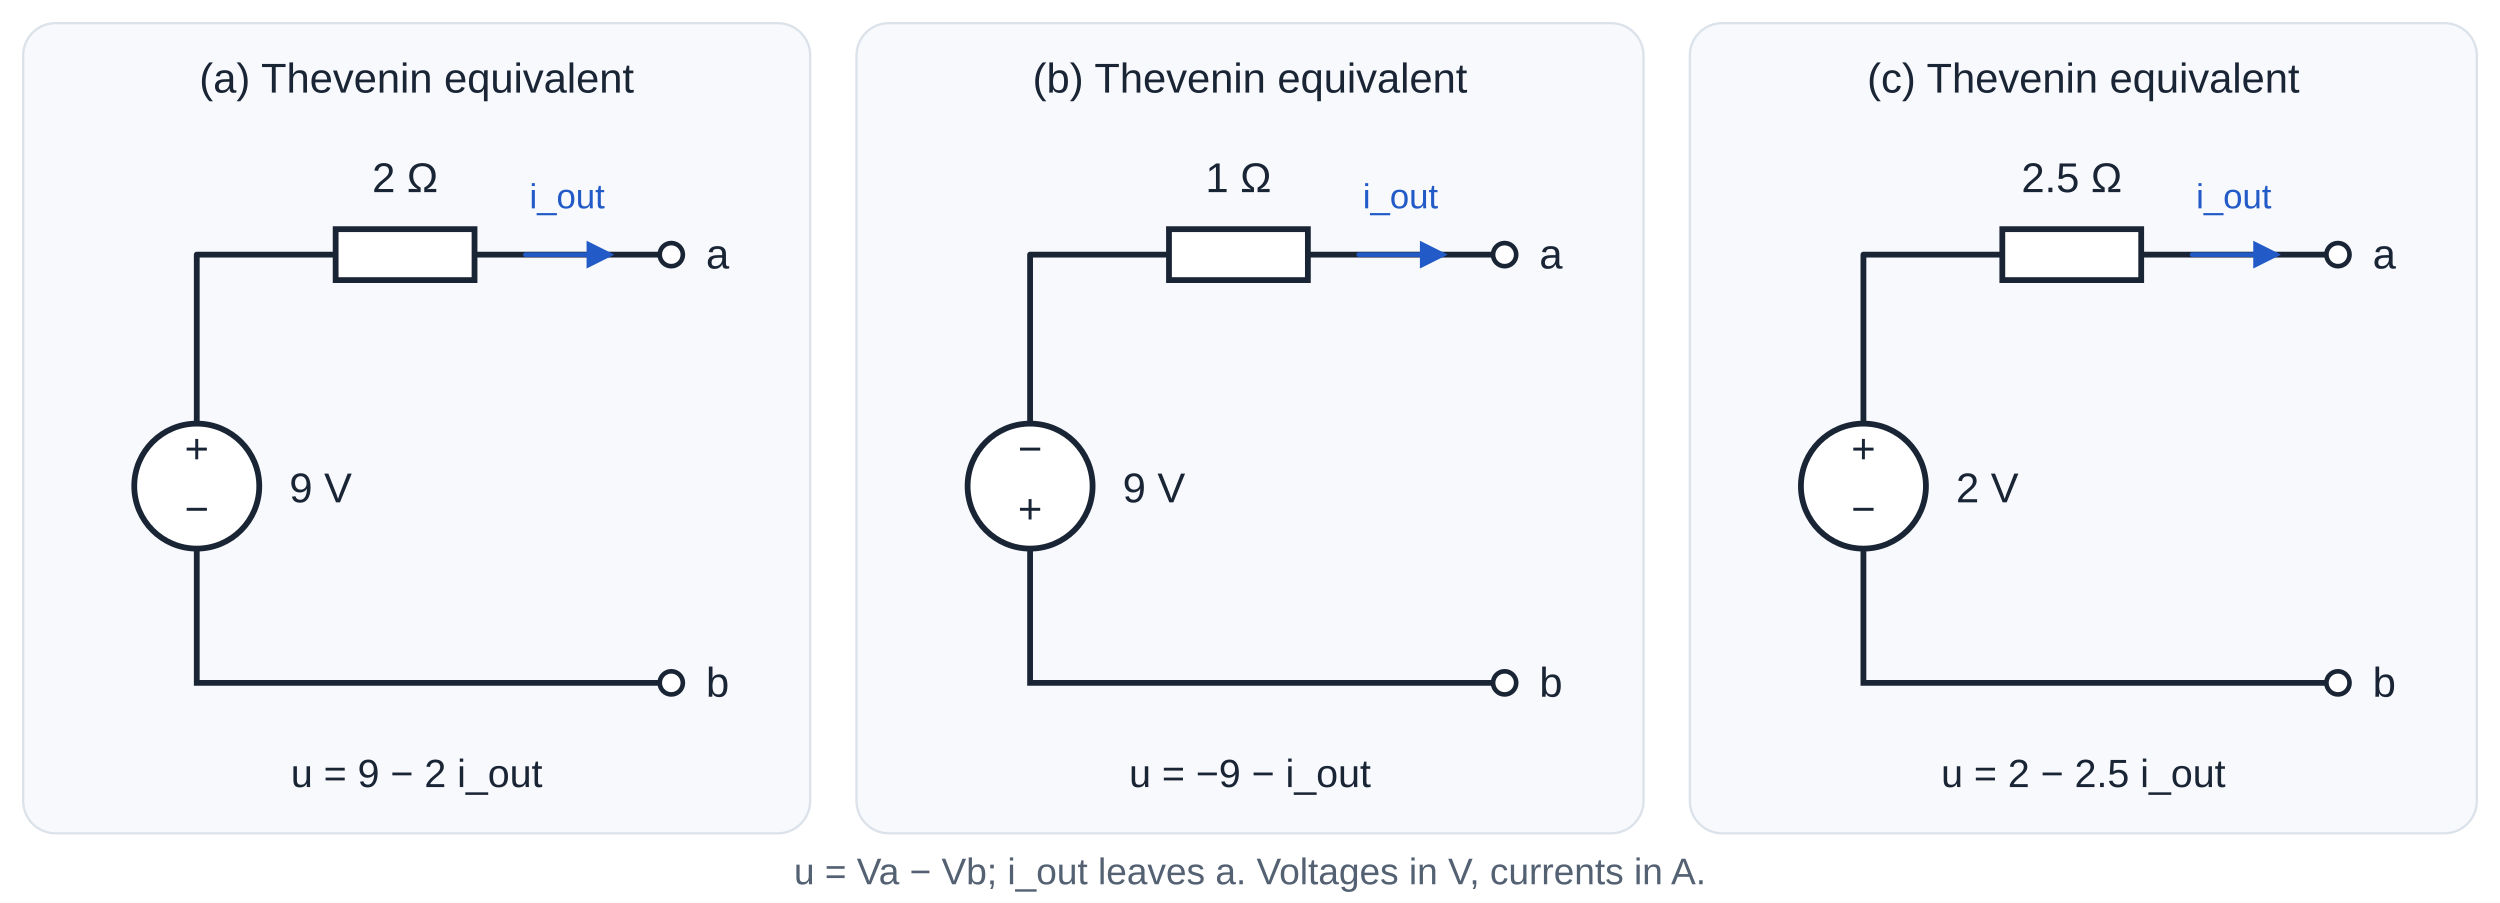
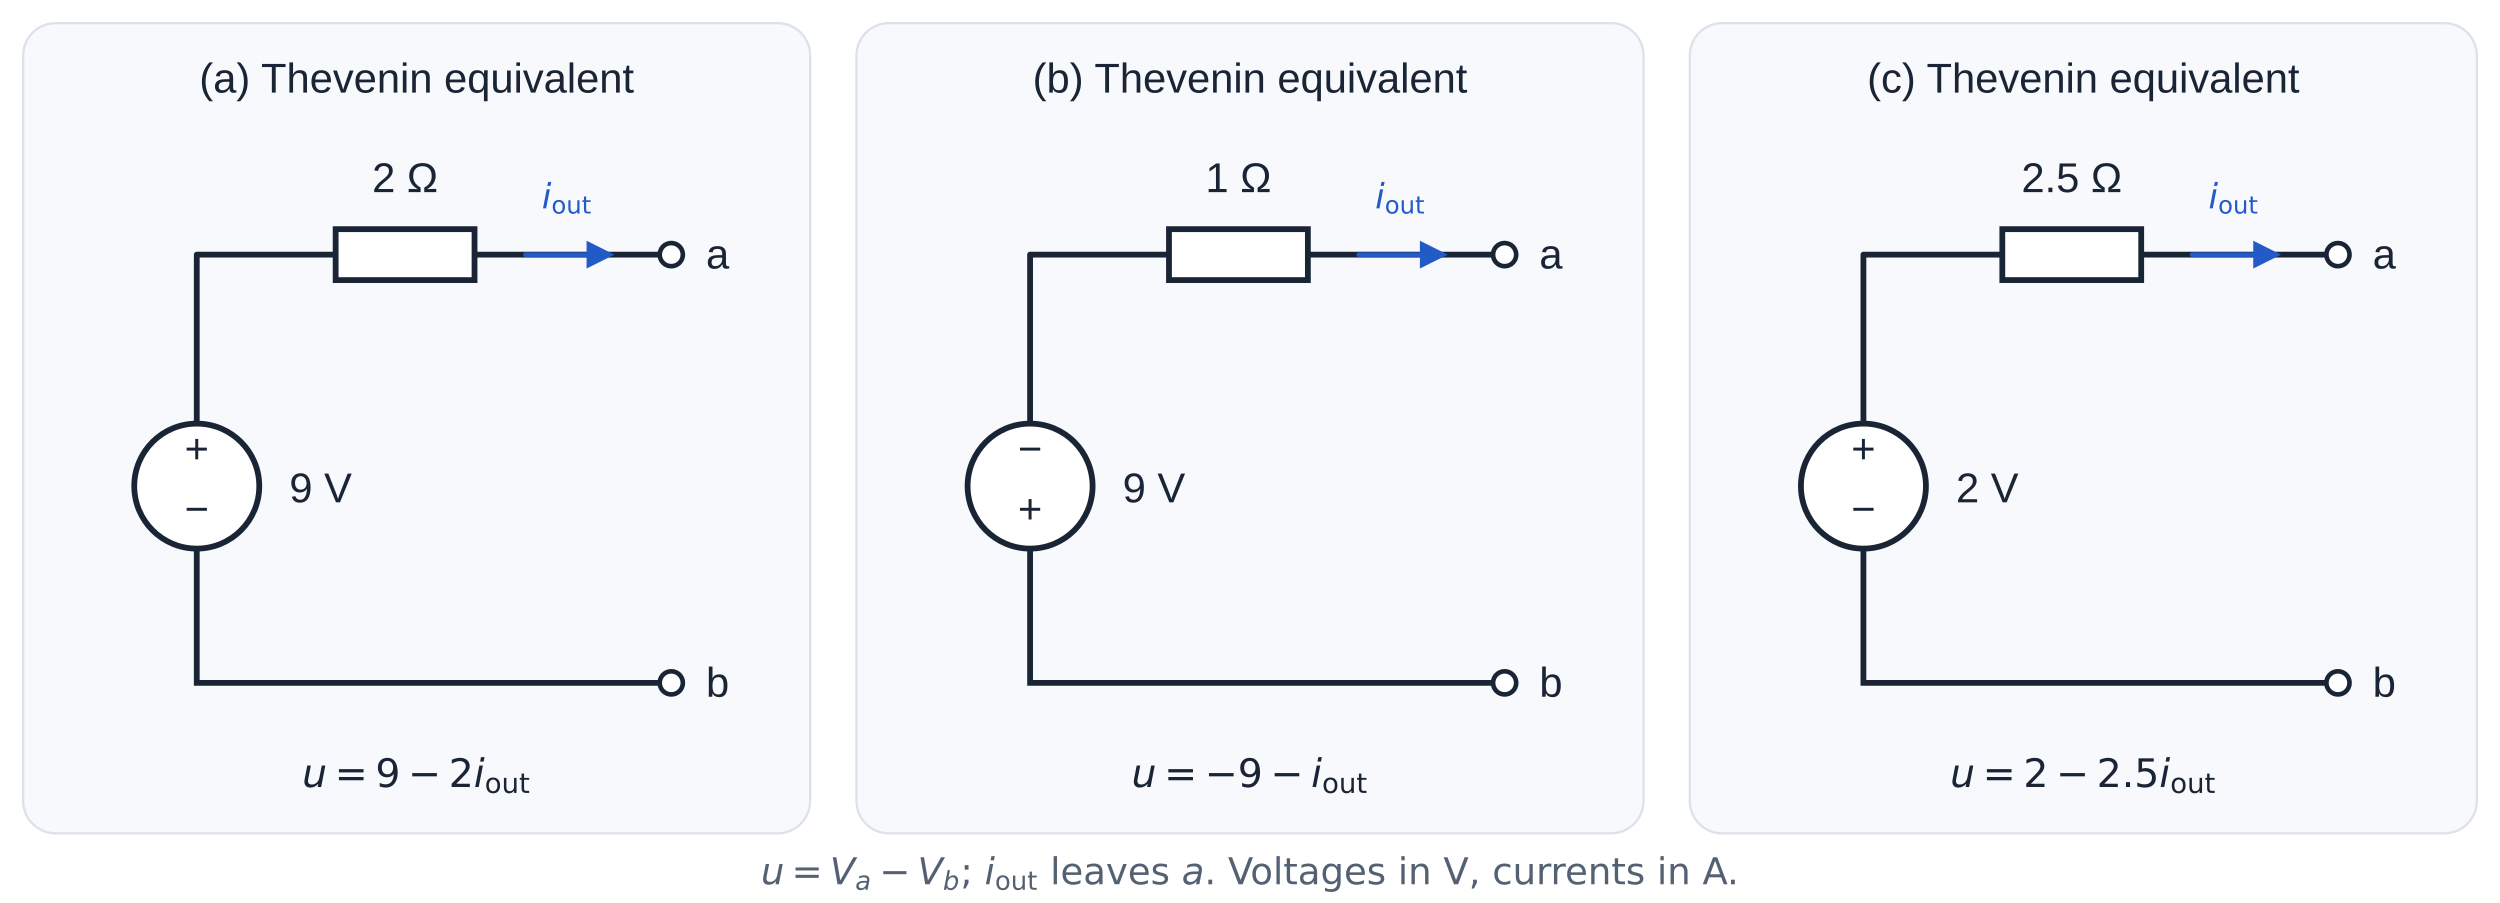
<svg xmlns="http://www.w3.org/2000/svg" width="1080" height="390" viewBox="0 0 1080 390" role="img">
  <defs>
    <marker id="arr" viewBox="0 0 10 10" refX="8" refY="5" markerWidth="6" markerHeight="6" orient="auto">
      <path d="M0 0L10 5L0 10Z" fill="#225ac7" />
    </marker>
  </defs>
  <rect width="100%" height="100%" fill="white" />
  <g font-family="Arial,sans-serif" fill="#192435" font-size="18" stroke-linecap="round">
    <g transform="translate(10,10)">
      <rect width="340" height="350" rx="14" fill="#f7f9fc" stroke="#dce2ea" />
      <text x="170" y="30" text-anchor="middle">(a) Thevenin equivalent</text>
      <path d="M75 100H135M195 100H280M75 100V173M75 227V285H280" fill="none" stroke="#192435" stroke-width="2.5" />
      <rect x="135" y="89" width="60" height="22" fill="white" stroke="#192435" stroke-width="2.5" />
      <text x="165" y="73" text-anchor="middle">2 Ω</text>
      <circle cx="75" cy="200" r="27" fill="white" stroke="#192435" stroke-width="2.5" />
      <text x="75" y="190" text-anchor="middle">+</text>
      <text x="75" y="216" text-anchor="middle">−</text>
      <text x="115" y="207">9 V</text>
      <circle cx="280" cy="100" r="5" fill="white" stroke="#192435" stroke-width="2" />
      <circle cx="280" cy="285" r="5" fill="white" stroke="#192435" stroke-width="2" />
      <text x="295" y="106">a</text>
      <text x="295" y="291">b</text>
      <path d="M217 100H253" fill="none" stroke="#225ac7" stroke-width="2" marker-end="url(#arr)" />
-       <text x="235" y="80" text-anchor="middle" fill="#225ac7" font-size="15">i_out</text>
-       <text x="170" y="330" text-anchor="middle" font-size="17">u = 9 − 2 i_out</text>
+       <g role="img" data-math-label="true" aria-label="i_out">
+         <path d="M226.797 68.6 L228.145 68.6 L227.814 70.309 L226.466 70.309 L226.797 68.6 Z M226.18 71.795 L227.528 71.795 L225.925 79.998 L224.577 79.998 L226.18 71.795 Z M231.431 77.167 Q230.673 77.167 230.232 77.759 Q229.791 78.351 229.791 79.381 Q229.791 80.412 230.229 81.004 Q230.669 81.596 231.431 81.596 Q232.186 81.596 232.626 81.002 Q233.067 80.407 233.067 79.381 Q233.067 78.361 232.626 77.764 Q232.186 77.167 231.431 77.167 Z M231.431 76.368 Q232.662 76.368 233.364 77.168 Q234.068 77.967 234.068 79.381 Q234.068 80.791 233.364 81.595 Q232.662 82.397 231.431 82.397 Q230.196 82.397 229.496 81.595 Q228.797 80.791 228.797 79.381 Q228.797 77.967 229.496 77.168 Q230.196 76.368 231.431 76.368 Z M235.534 79.982 L235.534 76.505 L236.477 76.505 L236.477 79.946 Q236.477 80.761 236.794 81.17 Q237.112 81.577 237.749 81.577 Q238.512 81.577 238.955 81.089 Q239.399 80.602 239.399 79.76 L239.399 76.505 L240.343 76.505 L240.343 82.248 L239.399 82.248 L239.399 81.365 Q239.056 81.888 238.602 82.143 Q238.149 82.397 237.549 82.397 Q236.559 82.397 236.046 81.782 Q235.534 81.166 235.534 79.982 Z M237.908 76.368 L237.908 76.368 Z M243.219 74.875 L243.219 76.505 L245.162 76.505 L245.162 77.239 L243.219 77.239 L243.219 80.356 Q243.219 81.058 243.411 81.258 Q243.603 81.459 244.194 81.459 L245.162 81.459 L245.162 82.248 L244.194 82.248 Q243.101 82.248 242.686 81.841 Q242.271 81.432 242.271 80.356 L242.271 77.239 L241.579 77.239 L241.579 76.505 L242.271 76.505 L242.271 74.875 L243.219 74.875 Z" fill="#225ac7" stroke="none" data-math-glyph="true" />
+       </g>
+       <g role="img" data-math-label="true" aria-label="u = 9 − 2 i_out">
+         <path d="M121.667 326.31 L122.756 320.7 L124.291 320.7 L123.202 326.255 Q123.12 326.661 123.083 326.951 Q123.045 327.24 123.045 327.431 Q123.045 328.138 123.476 328.526 Q123.909 328.911 124.698 328.911 Q125.925 328.911 126.82 328.082 Q127.718 327.251 127.991 325.846 L129.014 320.7 L130.541 320.7 L128.74 329.997 L127.213 329.997 L127.519 328.536 Q126.873 329.349 125.981 329.795 Q125.088 330.239 124.084 330.239 Q122.862 330.239 122.182 329.57 Q121.502 328.9 121.502 327.705 Q121.502 327.458 121.542 327.083 Q121.585 326.709 121.667 326.31 Z M136.417 322.278 L147.058 322.278 L147.058 323.673 L136.417 323.673 L136.417 322.278 Z M136.417 325.665 L147.058 325.665 L147.058 327.075 L136.417 327.075 L136.417 325.665 Z M154.04 329.74 L154.04 328.212 Q154.672 328.512 155.318 328.669 Q155.966 328.826 156.59 328.826 Q158.25 328.826 159.124 327.71 Q160.001 326.595 160.125 324.318 Q159.645 325.033 158.904 325.415 Q158.165 325.798 157.27 325.798 Q155.411 325.798 154.327 324.674 Q153.243 323.548 153.243 321.596 Q153.243 319.688 154.372 318.536 Q155.501 317.38 157.376 317.38 Q159.528 317.38 160.659 319.03 Q161.794 320.677 161.794 323.814 Q161.794 326.743 160.402 328.491 Q159.012 330.239 156.664 330.239 Q156.032 330.239 155.384 330.114 Q154.739 329.989 154.04 329.74 Z M157.376 324.486 Q158.505 324.486 159.164 323.715 Q159.825 322.942 159.825 321.596 Q159.825 320.26 159.164 319.484 Q158.505 318.708 157.376 318.708 Q156.247 318.708 155.589 319.484 Q154.93 320.26 154.93 321.596 Q154.93 322.942 155.589 323.715 Q156.247 324.486 157.376 324.486 Z M168.101 323.962 L178.742 323.962 L178.742 325.373 L168.101 325.373 L168.101 323.962 Z M187.119 328.587 L192.97 328.587 L192.97 329.997 L185.102 329.997 L185.102 328.587 Q186.056 327.599 187.703 325.936 Q189.352 324.27 189.775 323.787 Q190.58 322.884 190.898 322.257 Q191.22 321.63 191.22 321.025 Q191.22 320.036 190.526 319.415 Q189.833 318.791 188.72 318.791 Q187.931 318.791 187.055 319.064 Q186.181 319.338 185.185 319.896 L185.185 318.201 Q186.197 317.795 187.076 317.587 Q187.958 317.38 188.688 317.38 Q190.614 317.38 191.759 318.344 Q192.904 319.306 192.904 320.916 Q192.904 321.681 192.617 322.366 Q192.333 323.049 191.576 323.978 Q191.369 324.22 190.256 325.37 Q189.145 326.52 187.119 328.587 Z M197.786 317.08 L199.313 317.08 L198.939 319.016 L197.411 319.016 L197.786 317.08 Z M197.087 320.7 L198.614 320.7 L196.798 329.997 L195.27 329.997 L197.087 320.7 Z M203.038 326.789 Q202.179 326.789 201.679 327.46 Q201.179 328.131 201.179 329.299 Q201.179 330.467 201.675 331.138 Q202.174 331.809 203.038 331.809 Q203.894 331.809 204.392 331.136 Q204.892 330.461 204.892 329.299 Q204.892 328.142 204.392 327.466 Q203.894 326.789 203.038 326.789 Z M203.038 325.883 Q204.433 325.883 205.229 326.791 Q206.026 327.696 206.026 329.299 Q206.026 330.896 205.229 331.807 Q204.433 332.717 203.038 332.717 Q201.638 332.717 200.844 331.807 Q200.052 330.896 200.052 329.299 Q200.052 327.696 200.844 326.791 Q201.638 325.883 203.038 325.883 Z M207.688 329.98 L207.688 326.04 L208.757 326.04 L208.757 329.939 Q208.757 330.863 209.116 331.326 Q209.477 331.787 210.198 331.787 Q211.063 331.787 211.565 331.235 Q212.069 330.682 212.069 329.729 L212.069 326.04 L213.138 326.04 L213.138 332.547 L212.069 332.547 L212.069 331.547 Q211.68 332.14 211.165 332.428 Q210.652 332.717 209.971 332.717 Q208.85 332.717 208.268 332.019 Q207.688 331.322 207.688 329.98 Z M210.378 325.883 L210.378 325.883 Z M216.398 324.191 L216.398 326.04 L218.599 326.04 L218.599 326.871 L216.398 326.871 L216.398 330.403 Q216.398 331.199 216.615 331.426 Q216.833 331.653 217.502 331.653 L218.599 331.653 L218.599 332.547 L217.502 332.547 Q216.264 332.547 215.793 332.086 Q215.323 331.623 215.323 330.403 L215.323 326.871 L214.538 326.871 L214.538 326.04 L215.323 326.04 L215.323 324.191 L216.398 324.191 Z" fill="#192435" stroke="none" data-math-glyph="true" />
+       </g>
    </g>
    <g transform="translate(370,10)">
      <rect width="340" height="350" rx="14" fill="#f7f9fc" stroke="#dce2ea" />
      <text x="170" y="30" text-anchor="middle">(b) Thevenin equivalent</text>
      <path d="M75 100H135M195 100H280M75 100V173M75 227V285H280" fill="none" stroke="#192435" stroke-width="2.5" />
      <rect x="135" y="89" width="60" height="22" fill="white" stroke="#192435" stroke-width="2.5" />
      <text x="165" y="73" text-anchor="middle">1 Ω</text>
      <circle cx="75" cy="200" r="27" fill="white" stroke="#192435" stroke-width="2.5" />
      <text x="75" y="190" text-anchor="middle">−</text>
      <text x="75" y="216" text-anchor="middle">+</text>
      <text x="115" y="207">9 V</text>
      <circle cx="280" cy="100" r="5" fill="white" stroke="#192435" stroke-width="2" />
      <circle cx="280" cy="285" r="5" fill="white" stroke="#192435" stroke-width="2" />
      <text x="295" y="106">a</text>
      <text x="295" y="291">b</text>
      <path d="M217 100H253" fill="none" stroke="#225ac7" stroke-width="2" marker-end="url(#arr)" />
-       <text x="235" y="80" text-anchor="middle" fill="#225ac7" font-size="15">i_out</text>
-       <text x="170" y="330" text-anchor="middle" font-size="17">u = −9 − i_out</text>
+       <g role="img" data-math-label="true" aria-label="i_out">
+         <path d="M226.797 68.6 L228.145 68.6 L227.814 70.309 L226.466 70.309 L226.797 68.6 Z M226.18 71.795 L227.528 71.795 L225.925 79.998 L224.577 79.998 L226.18 71.795 Z M231.431 77.167 Q230.673 77.167 230.232 77.759 Q229.791 78.351 229.791 79.381 Q229.791 80.412 230.229 81.004 Q230.669 81.596 231.431 81.596 Q232.186 81.596 232.626 81.002 Q233.067 80.407 233.067 79.381 Q233.067 78.361 232.626 77.764 Q232.186 77.167 231.431 77.167 Z M231.431 76.368 Q232.662 76.368 233.364 77.168 Q234.068 77.967 234.068 79.381 Q234.068 80.791 233.364 81.595 Q232.662 82.397 231.431 82.397 Q230.196 82.397 229.496 81.595 Q228.797 80.791 228.797 79.381 Q228.797 77.967 229.496 77.168 Q230.196 76.368 231.431 76.368 Z M235.534 79.982 L235.534 76.505 L236.477 76.505 L236.477 79.946 Q236.477 80.761 236.794 81.17 Q237.112 81.577 237.749 81.577 Q238.512 81.577 238.955 81.089 Q239.399 80.602 239.399 79.76 L239.399 76.505 L240.343 76.505 L240.343 82.248 L239.399 82.248 L239.399 81.365 Q239.056 81.888 238.602 82.143 Q238.149 82.397 237.549 82.397 Q236.559 82.397 236.046 81.782 Q235.534 81.166 235.534 79.982 Z M237.908 76.368 L237.908 76.368 Z M243.219 74.875 L243.219 76.505 L245.162 76.505 L245.162 77.239 L243.219 77.239 L243.219 80.356 Q243.219 81.058 243.411 81.258 Q243.603 81.459 244.194 81.459 L245.162 81.459 L245.162 82.248 L244.194 82.248 Q243.101 82.248 242.686 81.841 Q242.271 81.432 242.271 80.356 L242.271 77.239 L241.579 77.239 L241.579 76.505 L242.271 76.505 L242.271 74.875 L243.219 74.875 Z" fill="#225ac7" stroke="none" data-math-glyph="true" />
+       </g>
+       <g role="img" data-math-label="true" aria-label="u = −9 − i_out">
+         <path d="M119.967 326.31 L121.056 320.7 L122.591 320.7 L121.502 326.255 Q121.42 326.661 121.383 326.951 Q121.345 327.24 121.345 327.431 Q121.345 328.138 121.776 328.526 Q122.209 328.911 122.998 328.911 Q124.225 328.911 125.12 328.082 Q126.018 327.251 126.291 325.846 L127.314 320.7 L128.841 320.7 L127.04 329.997 L125.513 329.997 L125.819 328.536 Q125.173 329.349 124.281 329.795 Q123.388 330.239 122.384 330.239 Q121.162 330.239 120.482 329.57 Q119.802 328.9 119.802 327.705 Q119.802 327.458 119.842 327.083 Q119.885 326.709 119.967 326.31 Z M134.717 322.278 L145.358 322.278 L145.358 323.673 L134.717 323.673 L134.717 322.278 Z M134.717 325.665 L145.358 325.665 L145.358 327.075 L134.717 327.075 L134.717 325.665 Z M152.274 323.962 L162.914 323.962 L162.914 325.373 L152.274 325.373 L152.274 323.962 Z M166.584 329.74 L166.584 328.212 Q167.216 328.512 167.862 328.669 Q168.51 328.826 169.134 328.826 Q170.794 328.826 171.668 327.71 Q172.545 326.595 172.67 324.318 Q172.189 325.033 171.448 325.415 Q170.709 325.798 169.814 325.798 Q167.955 325.798 166.871 324.674 Q165.787 323.548 165.787 321.596 Q165.787 319.688 166.916 318.536 Q168.045 317.38 169.92 317.38 Q172.072 317.38 173.203 319.03 Q174.338 320.677 174.338 323.814 Q174.338 326.743 172.946 328.491 Q171.557 330.239 169.208 330.239 Q168.576 330.239 167.928 330.114 Q167.283 329.989 166.584 329.74 Z M169.92 324.486 Q171.049 324.486 171.708 323.715 Q172.369 322.942 172.369 321.596 Q172.369 320.26 171.708 319.484 Q171.049 318.708 169.92 318.708 Q168.791 318.708 168.133 319.484 Q167.474 320.26 167.474 321.596 Q167.474 322.942 168.133 323.715 Q168.791 324.486 169.92 324.486 Z M180.646 323.962 L191.287 323.962 L191.287 325.373 L180.646 325.373 L180.646 323.962 Z M199.514 317.08 L201.041 317.08 L200.667 319.016 L199.139 319.016 L199.514 317.08 Z M198.815 320.7 L200.343 320.7 L198.526 329.997 L196.998 329.997 L198.815 320.7 Z M204.766 326.789 Q203.907 326.789 203.407 327.46 Q202.907 328.131 202.907 329.299 Q202.907 330.467 203.404 331.138 Q203.902 331.809 204.766 331.809 Q205.622 331.809 206.12 331.136 Q206.62 330.461 206.62 329.299 Q206.62 328.142 206.12 327.466 Q205.622 326.789 204.766 326.789 Z M204.766 325.883 Q206.161 325.883 206.957 326.791 Q207.754 327.696 207.754 329.299 Q207.754 330.896 206.957 331.807 Q206.161 332.717 204.766 332.717 Q203.366 332.717 202.572 331.807 Q201.78 330.896 201.78 329.299 Q201.78 327.696 202.572 326.791 Q203.366 325.883 204.766 325.883 Z M209.416 329.98 L209.416 326.04 L210.485 326.04 L210.485 329.939 Q210.485 330.863 210.844 331.326 Q211.205 331.787 211.926 331.787 Q212.791 331.787 213.293 331.235 Q213.797 330.682 213.797 329.729 L213.797 326.04 L214.866 326.04 L214.866 332.547 L213.797 332.547 L213.797 331.547 Q213.408 332.14 212.893 332.428 Q212.38 332.717 211.699 332.717 Q210.578 332.717 209.996 332.019 Q209.416 331.322 209.416 329.98 Z M212.107 325.883 L212.107 325.883 Z M218.126 324.191 L218.126 326.04 L220.327 326.04 L220.327 326.871 L218.126 326.871 L218.126 330.403 Q218.126 331.199 218.343 331.426 Q218.561 331.653 219.23 331.653 L220.327 331.653 L220.327 332.547 L219.23 332.547 Q217.992 332.547 217.522 332.086 Q217.051 331.623 217.051 330.403 L217.051 326.871 L216.266 326.871 L216.266 326.04 L217.051 326.04 L217.051 324.191 L218.126 324.191 Z" fill="#192435" stroke="none" data-math-glyph="true" />
+       </g>
    </g>
    <g transform="translate(730,10)">
      <rect width="340" height="350" rx="14" fill="#f7f9fc" stroke="#dce2ea" />
      <text x="170" y="30" text-anchor="middle">(c) Thevenin equivalent</text>
      <path d="M75 100H135M195 100H280M75 100V173M75 227V285H280" fill="none" stroke="#192435" stroke-width="2.5" />
      <rect x="135" y="89" width="60" height="22" fill="white" stroke="#192435" stroke-width="2.5" />
      <text x="165" y="73" text-anchor="middle">2.5 Ω</text>
      <circle cx="75" cy="200" r="27" fill="white" stroke="#192435" stroke-width="2.5" />
      <text x="75" y="190" text-anchor="middle">+</text>
      <text x="75" y="216" text-anchor="middle">−</text>
      <text x="115" y="207">2 V</text>
      <circle cx="280" cy="100" r="5" fill="white" stroke="#192435" stroke-width="2" />
      <circle cx="280" cy="285" r="5" fill="white" stroke="#192435" stroke-width="2" />
      <text x="295" y="106">a</text>
      <text x="295" y="291">b</text>
      <path d="M217 100H253" fill="none" stroke="#225ac7" stroke-width="2" marker-end="url(#arr)" />
-       <text x="235" y="80" text-anchor="middle" fill="#225ac7" font-size="15">i_out</text>
-       <text x="170" y="330" text-anchor="middle" font-size="17">u = 2 − 2.5 i_out</text>
+       <g role="img" data-math-label="true" aria-label="i_out">
+         <path d="M226.797 68.6 L228.145 68.6 L227.814 70.309 L226.466 70.309 L226.797 68.6 Z M226.18 71.795 L227.528 71.795 L225.925 79.998 L224.577 79.998 L226.18 71.795 Z M231.431 77.167 Q230.673 77.167 230.232 77.759 Q229.791 78.351 229.791 79.381 Q229.791 80.412 230.229 81.004 Q230.669 81.596 231.431 81.596 Q232.186 81.596 232.626 81.002 Q233.067 80.407 233.067 79.381 Q233.067 78.361 232.626 77.764 Q232.186 77.167 231.431 77.167 Z M231.431 76.368 Q232.662 76.368 233.364 77.168 Q234.068 77.967 234.068 79.381 Q234.068 80.791 233.364 81.595 Q232.662 82.397 231.431 82.397 Q230.196 82.397 229.496 81.595 Q228.797 80.791 228.797 79.381 Q228.797 77.967 229.496 77.168 Q230.196 76.368 231.431 76.368 Z M235.534 79.982 L235.534 76.505 L236.477 76.505 L236.477 79.946 Q236.477 80.761 236.794 81.17 Q237.112 81.577 237.749 81.577 Q238.512 81.577 238.955 81.089 Q239.399 80.602 239.399 79.76 L239.399 76.505 L240.343 76.505 L240.343 82.248 L239.399 82.248 L239.399 81.365 Q239.056 81.888 238.602 82.143 Q238.149 82.397 237.549 82.397 Q236.559 82.397 236.046 81.782 Q235.534 81.166 235.534 79.982 Z M237.908 76.368 L237.908 76.368 Z M243.219 74.875 L243.219 76.505 L245.162 76.505 L245.162 77.239 L243.219 77.239 L243.219 80.356 Q243.219 81.058 243.411 81.258 Q243.603 81.459 244.194 81.459 L245.162 81.459 L245.162 82.248 L244.194 82.248 Q243.101 82.248 242.686 81.841 Q242.271 81.432 242.271 80.356 L242.271 77.239 L241.579 77.239 L241.579 76.505 L242.271 76.505 L242.271 74.875 L243.219 74.875 Z" fill="#225ac7" stroke="none" data-math-glyph="true" />
+       </g>
+       <g role="img" data-math-label="true" aria-label="u = 2 − 2.5 i_out">
+         <path d="M113.592 326.31 L114.681 320.7 L116.216 320.7 L115.127 326.255 Q115.045 326.661 115.008 326.951 Q114.97 327.24 114.97 327.431 Q114.97 328.138 115.401 328.526 Q115.834 328.911 116.623 328.911 Q117.85 328.911 118.745 328.082 Q119.643 327.251 119.916 325.846 L120.939 320.7 L122.466 320.7 L120.665 329.997 L119.138 329.997 L119.444 328.536 Q118.798 329.349 117.906 329.795 Q117.013 330.239 116.009 330.239 Q114.787 330.239 114.107 329.57 Q113.427 328.9 113.427 327.705 Q113.427 327.458 113.467 327.083 Q113.51 326.709 113.592 326.31 Z M128.342 322.278 L138.983 322.278 L138.983 323.673 L128.342 323.673 L128.342 322.278 Z M128.342 325.665 L138.983 325.665 L138.983 327.075 L128.342 327.075 L128.342 325.665 Z M147.359 328.587 L153.211 328.587 L153.211 329.997 L145.343 329.997 L145.343 328.587 Q146.297 327.599 147.944 325.936 Q149.593 324.27 150.016 323.787 Q150.821 322.884 151.139 322.257 Q151.461 321.63 151.461 321.025 Q151.461 320.036 150.767 319.415 Q150.074 318.791 148.961 318.791 Q148.172 318.791 147.296 319.064 Q146.422 319.338 145.426 319.896 L145.426 318.201 Q146.438 317.795 147.317 317.587 Q148.199 317.38 148.929 317.38 Q150.855 317.38 152 318.344 Q153.145 319.306 153.145 320.916 Q153.145 321.681 152.858 322.366 Q152.574 323.049 151.817 323.978 Q151.609 324.22 150.496 325.37 Q149.386 326.52 147.359 328.587 Z M160.026 323.962 L170.667 323.962 L170.667 325.373 L160.026 325.373 L160.026 323.962 Z M179.044 328.587 L184.895 328.587 L184.895 329.997 L177.027 329.997 L177.027 328.587 Q177.981 327.599 179.628 325.936 Q181.277 324.27 181.7 323.787 Q182.505 322.884 182.823 322.257 Q183.145 321.63 183.145 321.025 Q183.145 320.036 182.452 319.415 Q181.758 318.791 180.645 318.791 Q179.856 318.791 178.98 319.064 Q178.106 319.338 177.11 319.896 L177.11 318.201 Q178.122 317.795 179.001 317.587 Q179.883 317.38 180.613 317.38 Q182.539 317.38 183.684 318.344 Q184.829 319.306 184.829 320.916 Q184.829 321.681 184.542 322.366 Q184.258 323.049 183.501 323.978 Q183.294 324.22 182.181 325.37 Q181.07 326.52 179.044 328.587 Z M188.414 327.888 L190.168 327.888 L190.168 329.997 L188.414 329.997 L188.414 327.888 Z M193.837 317.603 L200.419 317.603 L200.419 319.016 L195.372 319.016 L195.372 322.053 Q195.736 321.928 196.1 321.867 Q196.467 321.805 196.833 321.805 Q198.908 321.805 200.119 322.942 Q201.333 324.079 201.333 326.021 Q201.333 328.021 200.087 329.131 Q198.841 330.239 196.575 330.239 Q195.795 330.239 194.984 330.106 Q194.177 329.973 193.314 329.708 L193.314 328.021 Q194.06 328.428 194.857 328.627 Q195.654 328.826 196.541 328.826 Q197.978 328.826 198.815 328.072 Q199.654 327.317 199.654 326.021 Q199.654 324.727 198.815 323.973 Q197.978 323.216 196.541 323.216 Q195.869 323.216 195.2 323.365 Q194.533 323.513 193.837 323.83 L193.837 317.603 Z M205.93 317.08 L207.458 317.08 L207.083 319.016 L205.556 319.016 L205.93 317.08 Z M205.232 320.7 L206.759 320.7 L204.942 329.997 L203.415 329.997 L205.232 320.7 Z M211.183 326.789 Q210.324 326.789 209.824 327.46 Q209.324 328.131 209.324 329.299 Q209.324 330.467 209.82 331.138 Q210.318 331.809 211.183 331.809 Q212.038 331.809 212.537 331.136 Q213.037 330.461 213.037 329.299 Q213.037 328.142 212.537 327.466 Q212.038 326.789 211.183 326.789 Z M211.183 325.883 Q212.577 325.883 213.373 326.791 Q214.171 327.696 214.171 329.299 Q214.171 330.896 213.373 331.807 Q212.577 332.717 211.183 332.717 Q209.783 332.717 208.989 331.807 Q208.197 330.896 208.197 329.299 Q208.197 327.696 208.989 326.791 Q209.783 325.883 211.183 325.883 Z M215.833 329.98 L215.833 326.04 L216.902 326.04 L216.902 329.939 Q216.902 330.863 217.261 331.326 Q217.621 331.787 218.343 331.787 Q219.207 331.787 219.709 331.235 Q220.213 330.682 220.213 329.729 L220.213 326.04 L221.282 326.04 L221.282 332.547 L220.213 332.547 L220.213 331.547 Q219.825 332.14 219.31 332.428 Q218.796 332.717 218.116 332.717 Q216.995 332.717 216.413 332.019 Q215.833 331.322 215.833 329.98 Z M218.523 325.883 L218.523 325.883 Z M224.542 324.191 L224.542 326.04 L226.744 326.04 L226.744 326.871 L224.542 326.871 L224.542 330.403 Q224.542 331.199 224.76 331.426 Q224.977 331.653 225.647 331.653 L226.744 331.653 L226.744 332.547 L225.647 332.547 Q224.408 332.547 223.938 332.086 Q223.468 331.623 223.468 330.403 L223.468 326.871 L222.683 326.871 L222.683 326.04 L223.468 326.04 L223.468 324.191 L224.542 324.191 Z" fill="#192435" stroke="none" data-math-glyph="true" />
+       </g>
    </g>
-     <text x="540" y="382" text-anchor="middle" font-size="16" fill="#536172">u = Va − Vb; i_out leaves a. Voltages in V, currents in A.</text>
+     <g role="img" data-math-label="true" aria-label="u = Va − Vb; i_out leaves a. Voltages in V, currents in A.">
+       <path d="M329.79 378.527 L330.815 373.248 L332.26 373.248 L331.235 378.475 Q331.158 378.858 331.123 379.13 Q331.087 379.402 331.087 379.582 Q331.087 380.248 331.493 380.613 Q331.9 380.975 332.642 380.975 Q333.798 380.975 334.64 380.195 Q335.485 379.413 335.743 378.09 L336.705 373.248 L338.142 373.248 L336.447 381.998 L335.01 381.998 L335.298 380.623 Q334.69 381.387 333.85 381.808 Q333.01 382.225 332.065 382.225 Q330.915 382.225 330.275 381.595 Q329.635 380.965 329.635 379.84 Q329.635 379.608 329.673 379.255 Q329.712 378.902 329.79 378.527 Z M343.673 374.733 L353.688 374.733 L353.688 376.045 L343.673 376.045 L343.673 374.733 Z M343.673 377.92 L353.688 377.92 L353.688 379.248 L343.673 379.248 L343.673 377.92 Z M361.799 381.998 L359.751 370.332 L361.299 370.332 L362.994 380.365 L368.659 370.332 L370.376 370.332 L363.634 381.998 L361.799 381.998 Z M375.463 380.903 L374.779 384.397 L373.773 384.397 L373.958 383.468 Q373.515 384.014 372.948 384.285 Q372.383 384.557 371.688 384.557 Q370.906 384.557 370.406 384.079 Q369.907 383.599 369.907 382.85 Q369.907 381.778 370.763 381.155 Q371.618 380.532 373.122 380.532 L374.522 380.532 L374.576 380.262 Q374.588 380.218 374.593 380.168 Q374.599 380.115 374.599 380.007 Q374.599 379.518 374.201 379.249 Q373.806 378.978 373.088 378.978 Q372.597 378.978 372.079 379.104 Q371.562 379.23 371.016 379.482 L371.191 378.551 Q371.76 378.337 372.304 378.232 Q372.849 378.125 373.356 378.125 Q374.439 378.125 375.005 378.596 Q375.572 379.065 375.572 379.963 Q375.572 380.143 375.544 380.386 Q375.517 380.63 375.463 380.903 Z M374.375 381.319 L373.368 381.319 Q372.131 381.319 371.538 381.65 Q370.945 381.981 370.945 382.675 Q370.945 383.157 371.247 383.43 Q371.552 383.703 372.087 383.703 Q372.908 383.703 373.521 383.115 Q374.133 382.527 374.331 381.543 L374.375 381.319 Z M381.56 376.317 L391.575 376.317 L391.575 377.645 L381.56 377.645 L381.56 376.317 Z M399.685 381.998 L397.638 370.332 L399.185 370.332 L400.88 380.365 L406.545 370.332 L408.263 370.332 L401.52 381.998 L399.685 381.998 Z M412.879 380.656 Q412.879 379.863 412.515 379.415 Q412.151 378.967 411.512 378.967 Q411.047 378.967 410.639 379.195 Q410.231 379.42 409.93 379.853 Q409.614 380.306 409.43 380.906 Q409.248 381.505 409.248 382.1 Q409.248 382.856 409.605 383.284 Q409.964 383.713 410.594 383.713 Q411.068 383.713 411.472 383.493 Q411.878 383.27 412.184 382.838 Q412.496 382.39 412.687 381.795 Q412.879 381.198 412.879 380.656 Z M409.75 379.202 Q410.123 378.699 410.683 378.412 Q411.243 378.125 411.855 378.125 Q412.797 378.125 413.352 378.761 Q413.906 379.394 413.906 380.476 Q413.906 381.363 413.581 382.194 Q413.255 383.025 412.655 383.669 Q412.261 384.096 411.747 384.327 Q411.232 384.557 410.669 384.557 Q410.074 384.557 409.636 384.284 Q409.199 384.009 408.924 383.468 L408.744 384.397 L407.738 384.397 L409.395 375.887 L410.401 375.887 L409.75 379.202 Z M416.755 373.725 L418.403 373.725 L418.403 375.707 L416.755 375.707 L416.755 373.725 Z M416.755 380.012 L418.403 380.012 L418.403 381.358 L417.123 383.858 L416.115 383.858 L416.755 381.358 L416.755 380.012 Z M428.287 369.84 L429.724 369.84 L429.372 371.663 L427.934 371.663 L428.287 369.84 Z M427.629 373.248 L429.067 373.248 L427.357 381.998 L425.919 381.998 L427.629 373.248 Z M433.23 378.978 Q432.422 378.978 431.951 379.609 Q431.48 380.241 431.48 381.34 Q431.48 382.439 431.948 383.071 Q432.417 383.703 433.23 383.703 Q434.035 383.703 434.504 383.069 Q434.975 382.434 434.975 381.34 Q434.975 380.252 434.504 379.615 Q434.035 378.978 433.23 378.978 Z M433.23 378.125 Q434.543 378.125 435.292 378.979 Q436.043 379.832 436.043 381.34 Q436.043 382.843 435.292 383.701 Q434.543 384.557 433.23 384.557 Q431.913 384.557 431.165 383.701 Q430.42 382.843 430.42 381.34 Q430.42 379.832 431.165 378.979 Q431.913 378.125 433.23 378.125 Z M437.606 381.981 L437.606 378.272 L438.613 378.272 L438.613 381.942 Q438.613 382.812 438.95 383.248 Q439.29 383.682 439.969 383.682 Q440.783 383.682 441.255 383.162 Q441.729 382.642 441.729 381.744 L441.729 378.272 L442.736 378.272 L442.736 384.397 L441.729 384.397 L441.729 383.456 Q441.364 384.014 440.879 384.285 Q440.396 384.557 439.755 384.557 Q438.7 384.557 438.152 383.9 Q437.606 383.244 437.606 381.981 Z M440.139 378.125 L440.139 378.125 Z M445.804 376.533 L445.804 378.272 L447.876 378.272 L447.876 379.055 L445.804 379.055 L445.804 382.38 Q445.804 383.129 446.009 383.342 Q446.213 383.556 446.843 383.556 L447.876 383.556 L447.876 384.397 L446.843 384.397 Q445.678 384.397 445.235 383.963 Q444.792 383.528 444.792 382.38 L444.792 379.055 L444.054 379.055 L444.054 378.272 L444.792 378.272 L444.792 376.533 L445.804 376.533 Z M455.175 369.84 L456.613 369.84 L456.613 381.998 L455.175 381.998 L455.175 369.84 Z M467.105 377.262 L467.105 377.965 L460.495 377.965 Q460.59 379.45 461.39 380.228 Q462.19 381.005 463.62 381.005 Q464.448 381.005 465.225 380.803 Q466.003 380.6 466.77 380.192 L466.77 381.553 Q465.995 381.88 465.183 382.053 Q464.37 382.225 463.535 382.225 Q461.44 382.225 460.218 381.007 Q458.995 379.788 458.995 377.707 Q458.995 375.56 460.155 374.3 Q461.315 373.038 463.285 373.038 Q465.05 373.038 466.078 374.175 Q467.105 375.31 467.105 377.262 Z M465.668 376.84 Q465.653 375.663 465.008 374.96 Q464.363 374.255 463.3 374.255 Q462.098 374.255 461.375 374.935 Q460.653 375.615 460.543 376.85 L465.668 376.84 Z M473.442 377.6 Q471.699 377.6 471.027 377.998 Q470.354 378.395 470.354 379.358 Q470.354 380.123 470.859 380.572 Q471.364 381.02 472.229 381.02 Q473.427 381.02 474.149 380.173 Q474.872 379.325 474.872 377.92 L474.872 377.6 L473.442 377.6 Z M476.309 377.005 L476.309 381.998 L474.872 381.998 L474.872 380.67 Q474.379 381.465 473.644 381.845 Q472.909 382.225 471.847 382.225 Q470.504 382.225 469.709 381.47 Q468.917 380.715 468.917 379.45 Q468.917 377.975 469.904 377.225 Q470.894 376.475 472.854 376.475 L474.872 376.475 L474.872 376.332 Q474.872 375.34 474.219 374.798 Q473.567 374.255 472.387 374.255 Q471.637 374.255 470.924 374.435 Q470.214 374.615 469.559 374.975 L469.559 373.645 Q470.347 373.34 471.089 373.19 Q471.832 373.038 472.534 373.038 Q474.434 373.038 475.372 374.022 Q476.309 375.005 476.309 377.005 Z M478.239 373.248 L479.761 373.248 L482.496 380.59 L485.231 373.248 L486.754 373.248 L483.471 381.998 L481.519 381.998 L478.239 373.248 Z M496.223 377.262 L496.223 377.965 L489.613 377.965 Q489.708 379.45 490.508 380.228 Q491.308 381.005 492.738 381.005 Q493.565 381.005 494.343 380.803 Q495.12 380.6 495.888 380.192 L495.888 381.553 Q495.113 381.88 494.3 382.053 Q493.488 382.225 492.653 382.225 Q490.558 382.225 489.335 381.007 Q488.113 379.788 488.113 377.707 Q488.113 375.56 489.273 374.3 Q490.433 373.038 492.403 373.038 Q494.168 373.038 495.195 374.175 Q496.223 375.31 496.223 377.262 Z M494.785 376.84 Q494.77 375.663 494.125 374.96 Q493.48 374.255 492.418 374.255 Q491.215 374.255 490.493 374.935 Q489.77 375.615 489.66 376.85 L494.785 376.84 Z M504.159 373.505 L504.159 374.865 Q503.551 374.553 502.894 374.397 Q502.239 374.24 501.534 374.24 Q500.464 374.24 499.929 374.567 Q499.394 374.895 499.394 375.553 Q499.394 376.053 499.776 376.337 Q500.159 376.623 501.316 376.88 L501.809 376.99 Q503.339 377.317 503.984 377.915 Q504.629 378.512 504.629 379.582 Q504.629 380.803 503.664 381.515 Q502.699 382.225 501.011 382.225 Q500.309 382.225 499.546 382.087 Q498.784 381.95 497.941 381.678 L497.941 380.192 Q498.739 380.608 499.511 380.815 Q500.284 381.02 501.044 381.02 Q502.059 381.02 502.604 380.673 Q503.151 380.325 503.151 379.692 Q503.151 379.108 502.756 378.795 Q502.364 378.483 501.026 378.192 L500.526 378.075 Q499.191 377.795 498.596 377.212 Q498.004 376.63 498.004 375.615 Q498.004 374.38 498.879 373.71 Q499.754 373.038 501.364 373.038 Q502.159 373.038 502.861 373.155 Q503.566 373.27 504.159 373.505 Z M519.091 377.005 L518.113 381.998 L516.676 381.998 L516.941 380.67 Q516.308 381.45 515.498 381.837 Q514.691 382.225 513.698 382.225 Q512.581 382.225 511.866 381.543 Q511.153 380.858 511.153 379.788 Q511.153 378.255 512.376 377.365 Q513.598 376.475 515.746 376.475 L517.746 376.475 L517.823 376.09 Q517.841 376.027 517.848 375.955 Q517.856 375.88 517.856 375.725 Q517.856 375.027 517.288 374.642 Q516.723 374.255 515.698 374.255 Q514.996 374.255 514.256 374.435 Q513.518 374.615 512.738 374.975 L512.988 373.645 Q513.801 373.34 514.578 373.19 Q515.356 373.038 516.081 373.038 Q517.628 373.038 518.436 373.71 Q519.246 374.38 519.246 375.663 Q519.246 375.92 519.206 376.267 Q519.168 376.615 519.091 377.005 Z M517.536 377.6 L516.098 377.6 Q514.331 377.6 513.483 378.072 Q512.636 378.545 512.636 379.538 Q512.636 380.225 513.068 380.615 Q513.503 381.005 514.268 381.005 Q515.441 381.005 516.316 380.165 Q517.191 379.325 517.473 377.92 L517.536 377.6 Z M522.01 380.012 L523.66 380.012 L523.66 381.998 L522.01 381.998 L522.01 380.012 Z M535.05 381.998 L530.597 370.332 L532.245 370.332 L535.942 380.152 L539.645 370.332 L541.285 370.332 L536.84 381.998 L535.05 381.998 Z M545.035 374.255 Q543.88 374.255 543.208 375.158 Q542.535 376.06 542.535 377.63 Q542.535 379.2 543.203 380.103 Q543.873 381.005 545.035 381.005 Q546.185 381.005 546.855 380.1 Q547.528 379.192 547.528 377.63 Q547.528 376.075 546.855 375.165 Q546.185 374.255 545.035 374.255 Z M545.035 373.038 Q546.91 373.038 547.98 374.257 Q549.053 375.475 549.053 377.63 Q549.053 379.777 547.98 381.002 Q546.91 382.225 545.035 382.225 Q543.153 382.225 542.085 381.002 Q541.02 379.777 541.02 377.63 Q541.02 375.475 542.085 374.257 Q543.153 373.038 545.035 373.038 Z M551.434 369.84 L552.872 369.84 L552.872 381.998 L551.434 381.998 L551.434 369.84 Z M557.302 370.762 L557.302 373.248 L560.262 373.248 L560.262 374.365 L557.302 374.365 L557.302 379.115 Q557.302 380.185 557.595 380.49 Q557.887 380.795 558.787 380.795 L560.262 380.795 L560.262 381.998 L558.787 381.998 Q557.122 381.998 556.49 381.377 Q555.857 380.755 555.857 379.115 L555.857 374.365 L554.802 374.365 L554.802 373.248 L555.857 373.248 L555.857 370.762 L557.302 370.762 Z M566.13 377.6 Q564.388 377.6 563.715 377.998 Q563.043 378.395 563.043 379.358 Q563.043 380.123 563.548 380.572 Q564.053 381.02 564.918 381.02 Q566.115 381.02 566.838 380.173 Q567.56 379.325 567.56 377.92 L567.56 377.6 L566.13 377.6 Z M568.998 377.005 L568.998 381.998 L567.56 381.998 L567.56 380.67 Q567.068 381.465 566.333 381.845 Q565.598 382.225 564.535 382.225 Q563.193 382.225 562.398 381.47 Q561.605 380.715 561.605 379.45 Q561.605 377.975 562.593 377.225 Q563.583 376.475 565.543 376.475 L567.56 376.475 L567.56 376.332 Q567.56 375.34 566.908 374.798 Q566.255 374.255 565.075 374.255 Q564.325 374.255 563.613 374.435 Q562.903 374.615 562.248 374.975 L562.248 373.645 Q563.035 373.34 563.778 373.19 Q564.52 373.038 565.223 373.038 Q567.123 373.038 568.06 374.022 Q568.998 375.005 568.998 377.005 Z M577.715 377.52 Q577.715 375.957 577.07 375.1 Q576.428 374.24 575.263 374.24 Q574.108 374.24 573.463 375.1 Q572.818 375.957 572.818 377.52 Q572.818 379.075 573.463 379.935 Q574.108 380.795 575.263 380.795 Q576.428 380.795 577.07 379.935 Q577.715 379.075 577.715 377.52 Z M579.153 380.913 Q579.153 383.145 578.16 384.235 Q577.17 385.325 575.123 385.325 Q574.365 385.325 573.693 385.212 Q573.02 385.1 572.388 384.865 L572.388 383.467 Q573.02 383.81 573.638 383.973 Q574.255 384.137 574.895 384.137 Q576.31 384.137 577.013 383.4 Q577.715 382.663 577.715 381.17 L577.715 380.457 Q577.27 381.233 576.575 381.615 Q575.88 381.998 574.91 381.998 Q573.303 381.998 572.318 380.772 Q571.333 379.545 571.333 377.52 Q571.333 375.49 572.318 374.265 Q573.303 373.038 574.91 373.038 Q575.88 373.038 576.575 373.42 Q577.27 373.803 577.715 374.575 L577.715 373.248 L579.153 373.248 L579.153 380.913 Z M589.599 377.262 L589.599 377.965 L582.989 377.965 Q583.084 379.45 583.884 380.228 Q584.684 381.005 586.114 381.005 Q586.941 381.005 587.719 380.803 Q588.496 380.6 589.264 380.192 L589.264 381.553 Q588.489 381.88 587.676 382.053 Q586.864 382.225 586.029 382.225 Q583.934 382.225 582.711 381.007 Q581.489 379.788 581.489 377.707 Q581.489 375.56 582.649 374.3 Q583.809 373.038 585.779 373.038 Q587.544 373.038 588.571 374.175 Q589.599 375.31 589.599 377.262 Z M588.161 376.84 Q588.146 375.663 587.501 374.96 Q586.856 374.255 585.794 374.255 Q584.591 374.255 583.869 374.935 Q583.146 375.615 583.036 376.85 L588.161 376.84 Z M597.535 373.505 L597.535 374.865 Q596.928 374.553 596.27 374.397 Q595.615 374.24 594.91 374.24 Q593.84 374.24 593.305 374.567 Q592.77 374.895 592.77 375.553 Q592.77 376.053 593.153 376.337 Q593.535 376.623 594.693 376.88 L595.185 376.99 Q596.715 377.317 597.36 377.915 Q598.005 378.512 598.005 379.582 Q598.005 380.803 597.04 381.515 Q596.075 382.225 594.388 382.225 Q593.685 382.225 592.923 382.087 Q592.16 381.95 591.318 381.678 L591.318 380.192 Q592.115 380.608 592.888 380.815 Q593.66 381.02 594.42 381.02 Q595.435 381.02 595.98 380.673 Q596.528 380.325 596.528 379.692 Q596.528 379.108 596.133 378.795 Q595.74 378.483 594.403 378.192 L593.903 378.075 Q592.568 377.795 591.973 377.212 Q591.38 376.63 591.38 375.615 Q591.38 374.38 592.255 373.71 Q593.13 373.038 594.74 373.038 Q595.535 373.038 596.238 373.155 Q596.943 373.27 597.535 373.505 Z M605.38 373.248 L606.817 373.248 L606.817 381.998 L605.38 381.998 L605.38 373.248 Z M605.38 369.84 L606.817 369.84 L606.817 371.663 L605.38 371.663 L605.38 369.84 Z M617.1 376.715 L617.1 381.998 L615.662 381.998 L615.662 376.762 Q615.662 375.52 615.177 374.905 Q614.692 374.288 613.725 374.288 Q612.56 374.288 611.887 375.03 Q611.215 375.77 611.215 377.053 L611.215 381.998 L609.77 381.998 L609.77 373.248 L611.215 373.248 L611.215 374.608 Q611.732 373.817 612.43 373.428 Q613.13 373.038 614.045 373.038 Q615.552 373.038 616.325 373.97 Q617.1 374.902 617.1 376.715 Z M628.121 381.998 L623.669 370.332 L625.316 370.332 L629.014 380.152 L632.716 370.332 L634.356 370.332 L629.911 381.998 L628.121 381.998 Z M636.364 380.012 L638.012 380.012 L638.012 381.358 L636.732 383.858 L635.724 383.858 L636.364 381.358 L636.364 380.012 Z M652.466 373.582 L652.466 374.928 Q651.856 374.59 651.244 374.423 Q650.631 374.255 650.006 374.255 Q648.606 374.255 647.831 375.142 Q647.059 376.027 647.059 377.63 Q647.059 379.233 647.831 380.12 Q648.606 381.005 650.006 381.005 Q650.631 381.005 651.244 380.837 Q651.856 380.67 652.466 380.332 L652.466 381.663 Q651.864 381.942 651.219 382.082 Q650.576 382.225 649.849 382.225 Q647.871 382.225 646.706 380.983 Q645.544 379.74 645.544 377.63 Q645.544 375.49 646.719 374.265 Q647.896 373.038 649.944 373.038 Q650.606 373.038 651.239 373.175 Q651.871 373.31 652.466 373.582 Z M654.818 378.545 L654.818 373.248 L656.255 373.248 L656.255 378.49 Q656.255 379.733 656.738 380.355 Q657.223 380.975 658.193 380.975 Q659.355 380.975 660.03 380.233 Q660.708 379.49 660.708 378.207 L660.708 373.248 L662.145 373.248 L662.145 381.998 L660.708 381.998 L660.708 380.652 Q660.185 381.45 659.493 381.837 Q658.803 382.225 657.888 382.225 Q656.38 382.225 655.598 381.288 Q654.818 380.35 654.818 378.545 Z M658.435 373.038 L658.435 373.038 Z M670.176 374.59 Q669.934 374.45 669.649 374.385 Q669.364 374.317 669.021 374.317 Q667.801 374.317 667.149 375.11 Q666.496 375.902 666.496 377.387 L666.496 381.998 L665.051 381.998 L665.051 373.248 L666.496 373.248 L666.496 374.608 Q666.951 373.81 667.676 373.425 Q668.404 373.038 669.444 373.038 Q669.591 373.038 669.771 373.058 Q669.951 373.075 670.169 373.115 L670.176 374.59 Z M676.434 374.59 Q676.192 374.45 675.907 374.385 Q675.622 374.317 675.279 374.317 Q674.059 374.317 673.407 375.11 Q672.754 375.902 672.754 377.387 L672.754 381.998 L671.309 381.998 L671.309 373.248 L672.754 373.248 L672.754 374.608 Q673.209 373.81 673.934 373.425 Q674.662 373.038 675.702 373.038 Q675.849 373.038 676.029 373.058 Q676.209 373.075 676.427 373.115 L676.434 374.59 Z M685.107 377.262 L685.107 377.965 L678.497 377.965 Q678.592 379.45 679.392 380.228 Q680.192 381.005 681.622 381.005 Q682.45 381.005 683.227 380.803 Q684.005 380.6 684.772 380.192 L684.772 381.553 Q683.997 381.88 683.185 382.053 Q682.372 382.225 681.537 382.225 Q679.442 382.225 678.22 381.007 Q676.997 379.788 676.997 377.707 Q676.997 375.56 678.157 374.3 Q679.317 373.038 681.287 373.038 Q683.052 373.038 684.08 374.175 Q685.107 375.31 685.107 377.262 Z M683.67 376.84 Q683.655 375.663 683.01 374.96 Q682.365 374.255 681.302 374.255 Q680.1 374.255 679.377 374.935 Q678.655 375.615 678.545 376.85 L683.67 376.84 Z M694.741 376.715 L694.741 381.998 L693.304 381.998 L693.304 376.762 Q693.304 375.52 692.819 374.905 Q692.334 374.288 691.366 374.288 Q690.201 374.288 689.529 375.03 Q688.856 375.77 688.856 377.053 L688.856 381.998 L687.411 381.998 L687.411 373.248 L688.856 373.248 L688.856 374.608 Q689.374 373.817 690.071 373.428 Q690.771 373.038 691.686 373.038 Q693.194 373.038 693.966 373.97 Q694.741 374.902 694.741 376.715 Z M699.029 370.762 L699.029 373.248 L701.989 373.248 L701.989 374.365 L699.029 374.365 L699.029 379.115 Q699.029 380.185 699.322 380.49 Q699.614 380.795 700.514 380.795 L701.989 380.795 L701.989 381.998 L700.514 381.998 Q698.849 381.998 698.217 381.377 Q697.584 380.755 697.584 379.115 L697.584 374.365 L696.529 374.365 L696.529 373.248 L697.584 373.248 L697.584 370.762 L699.029 370.762 Z M709.458 373.505 L709.458 374.865 Q708.85 374.553 708.193 374.397 Q707.538 374.24 706.833 374.24 Q705.763 374.24 705.228 374.567 Q704.693 374.895 704.693 375.553 Q704.693 376.053 705.075 376.337 Q705.458 376.623 706.615 376.88 L707.108 376.99 Q708.638 377.317 709.283 377.915 Q709.928 378.512 709.928 379.582 Q709.928 380.803 708.963 381.515 Q707.998 382.225 706.31 382.225 Q705.608 382.225 704.845 382.087 Q704.083 381.95 703.24 381.678 L703.24 380.192 Q704.038 380.608 704.81 380.815 Q705.583 381.02 706.343 381.02 Q707.358 381.02 707.903 380.673 Q708.45 380.325 708.45 379.692 Q708.45 379.108 708.055 378.795 Q707.663 378.483 706.325 378.192 L705.825 378.075 Q704.49 377.795 703.895 377.212 Q703.303 376.63 703.303 375.615 Q703.303 374.38 704.178 373.71 Q705.053 373.038 706.663 373.038 Q707.458 373.038 708.16 373.155 Q708.865 373.27 709.458 373.505 Z M717.302 373.248 L718.74 373.248 L718.74 381.998 L717.302 381.998 L717.302 373.248 Z M717.302 369.84 L718.74 369.84 L718.74 371.663 L717.302 371.663 L717.302 369.84 Z M729.022 376.715 L729.022 381.998 L727.585 381.998 L727.585 376.762 Q727.585 375.52 727.1 374.905 Q726.615 374.288 725.647 374.288 Q724.482 374.288 723.81 375.03 Q723.137 375.77 723.137 377.053 L723.137 381.998 L721.692 381.998 L721.692 373.248 L723.137 373.248 L723.137 374.608 Q723.655 373.817 724.352 373.428 Q725.052 373.038 725.967 373.038 Q727.475 373.038 728.247 373.97 Q729.022 374.902 729.022 376.715 Z M740.936 371.887 L738.794 377.692 L743.084 377.692 L740.936 371.887 Z M740.044 370.332 L741.834 370.332 L746.279 381.998 L744.639 381.998 L743.576 379.005 L738.319 379.005 L737.256 381.998 L735.591 381.998 L740.044 370.332 Z M747.802 380.012 L749.452 380.012 L749.452 381.998 L747.802 381.998 L747.802 380.012 Z" fill="#536172" stroke="none" data-math-glyph="true" />
+     </g>
  </g>
</svg>
